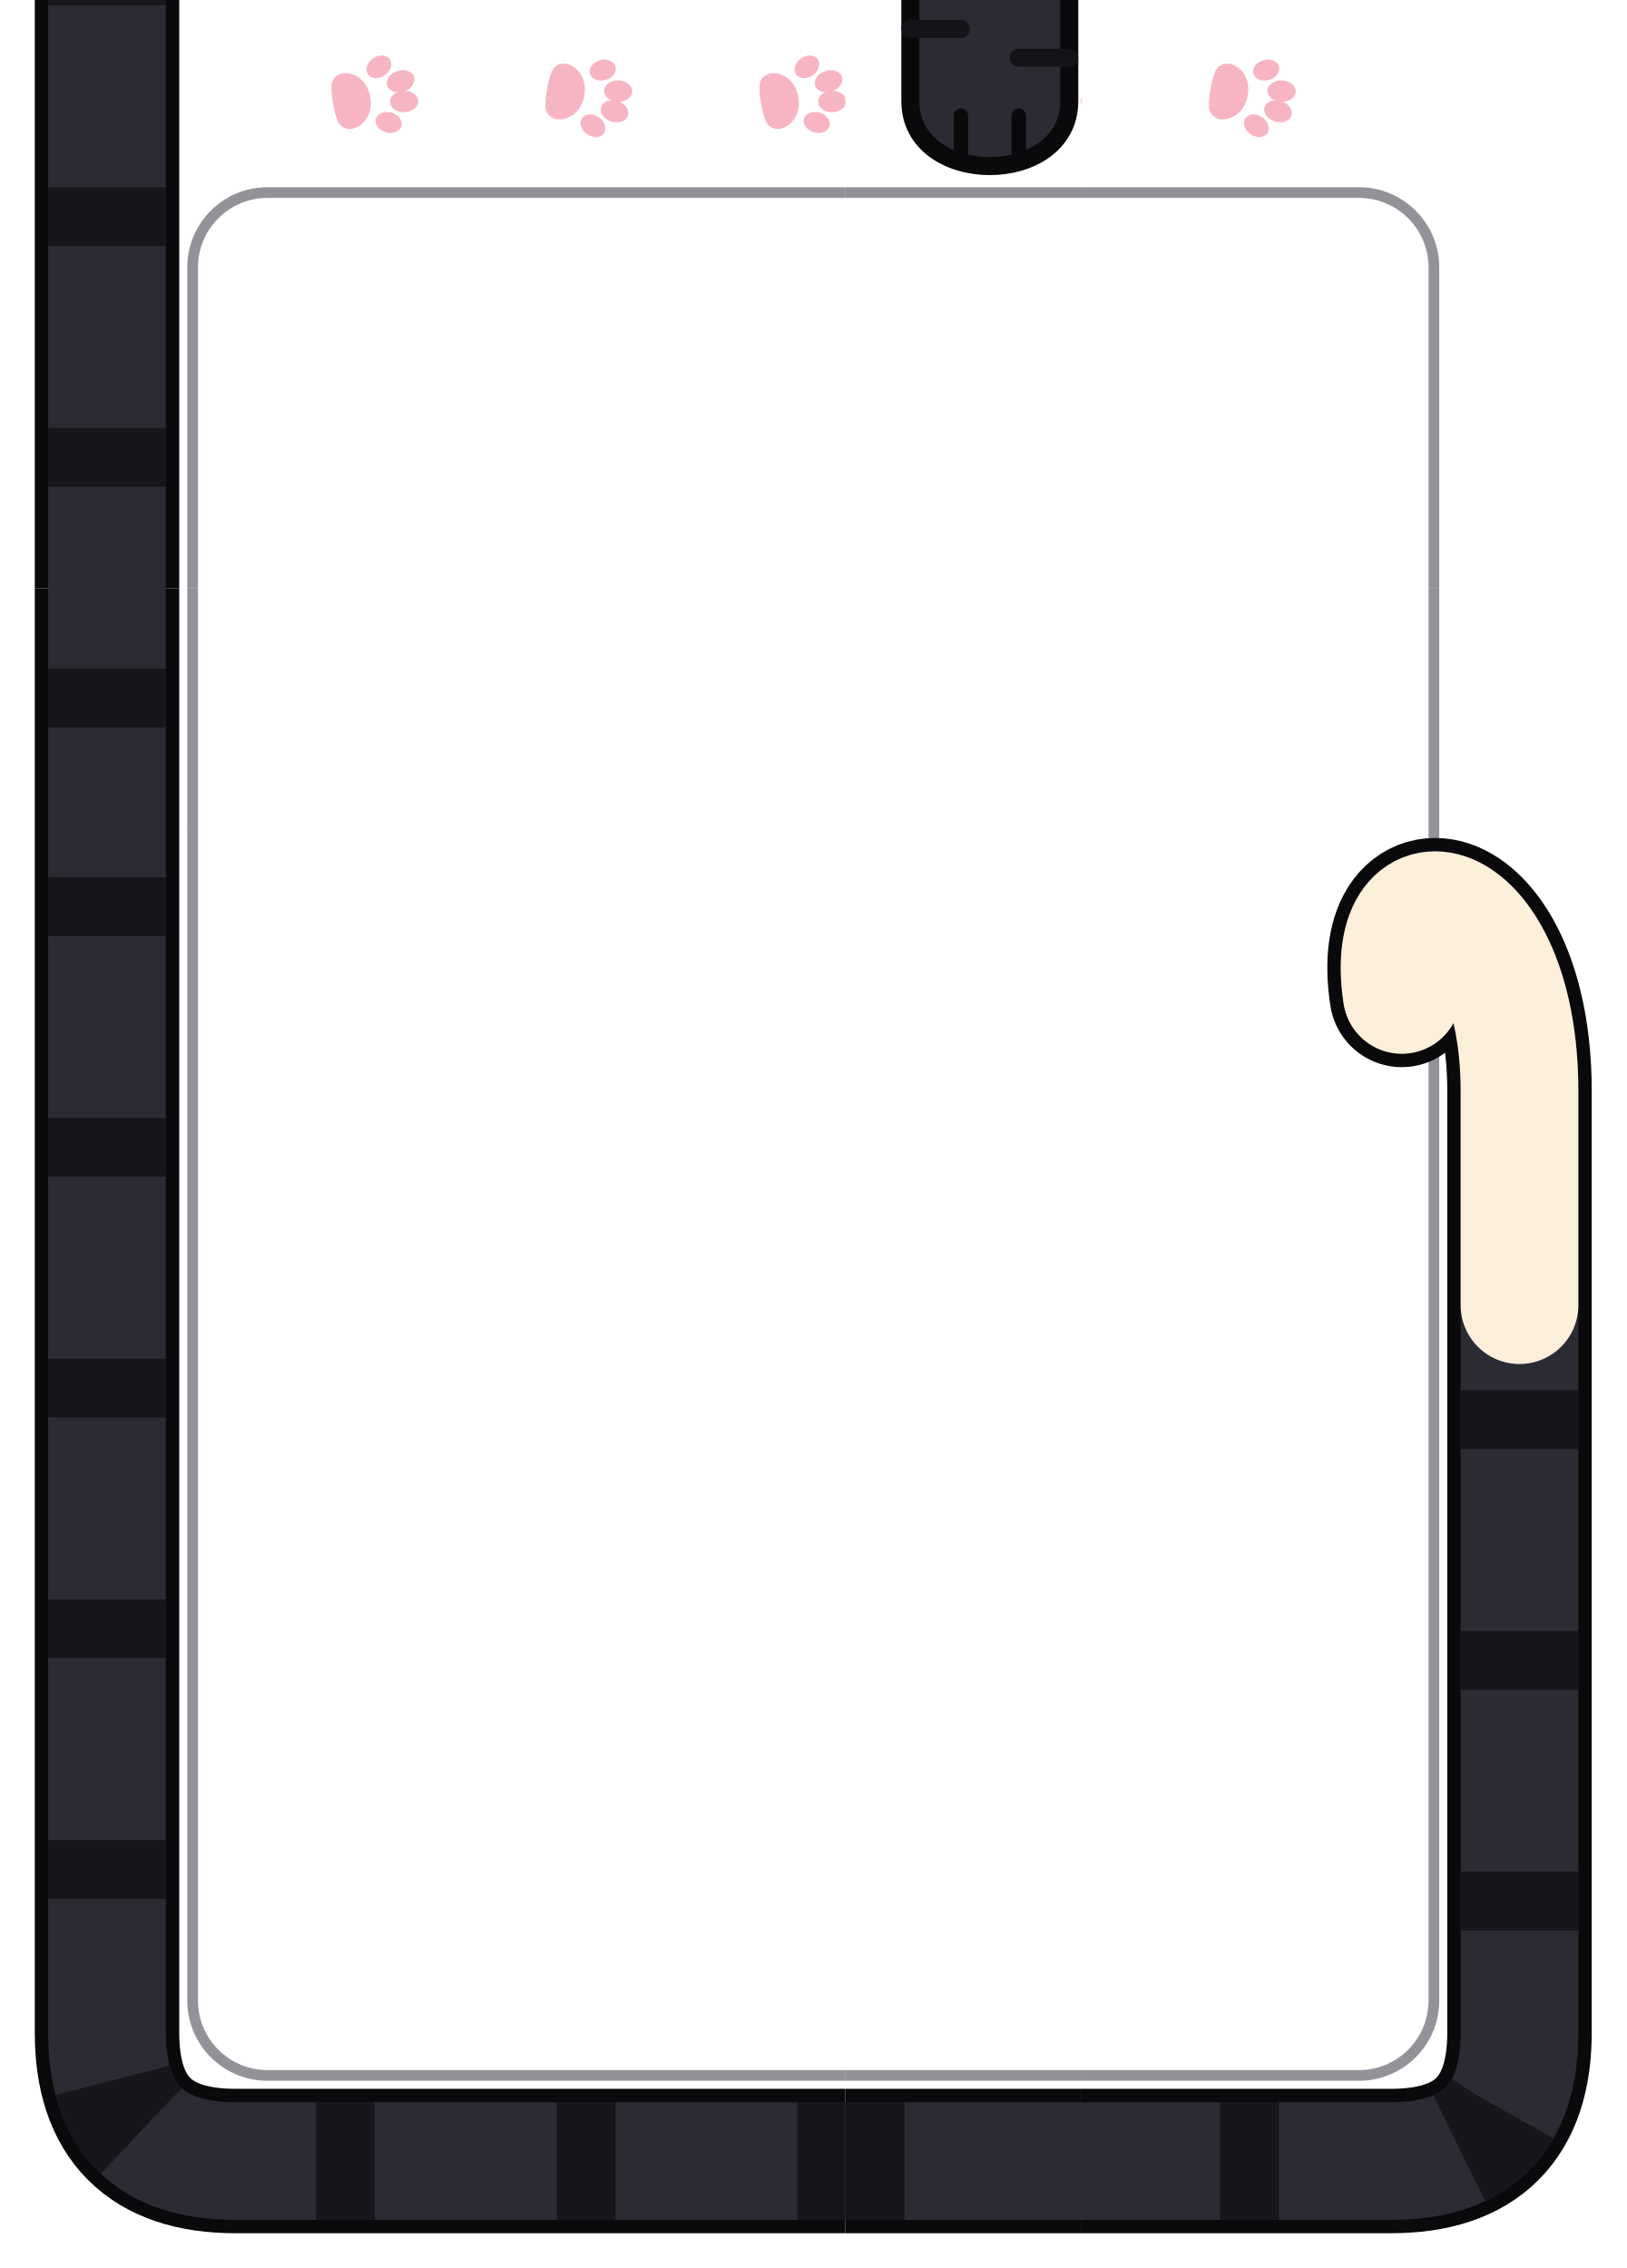
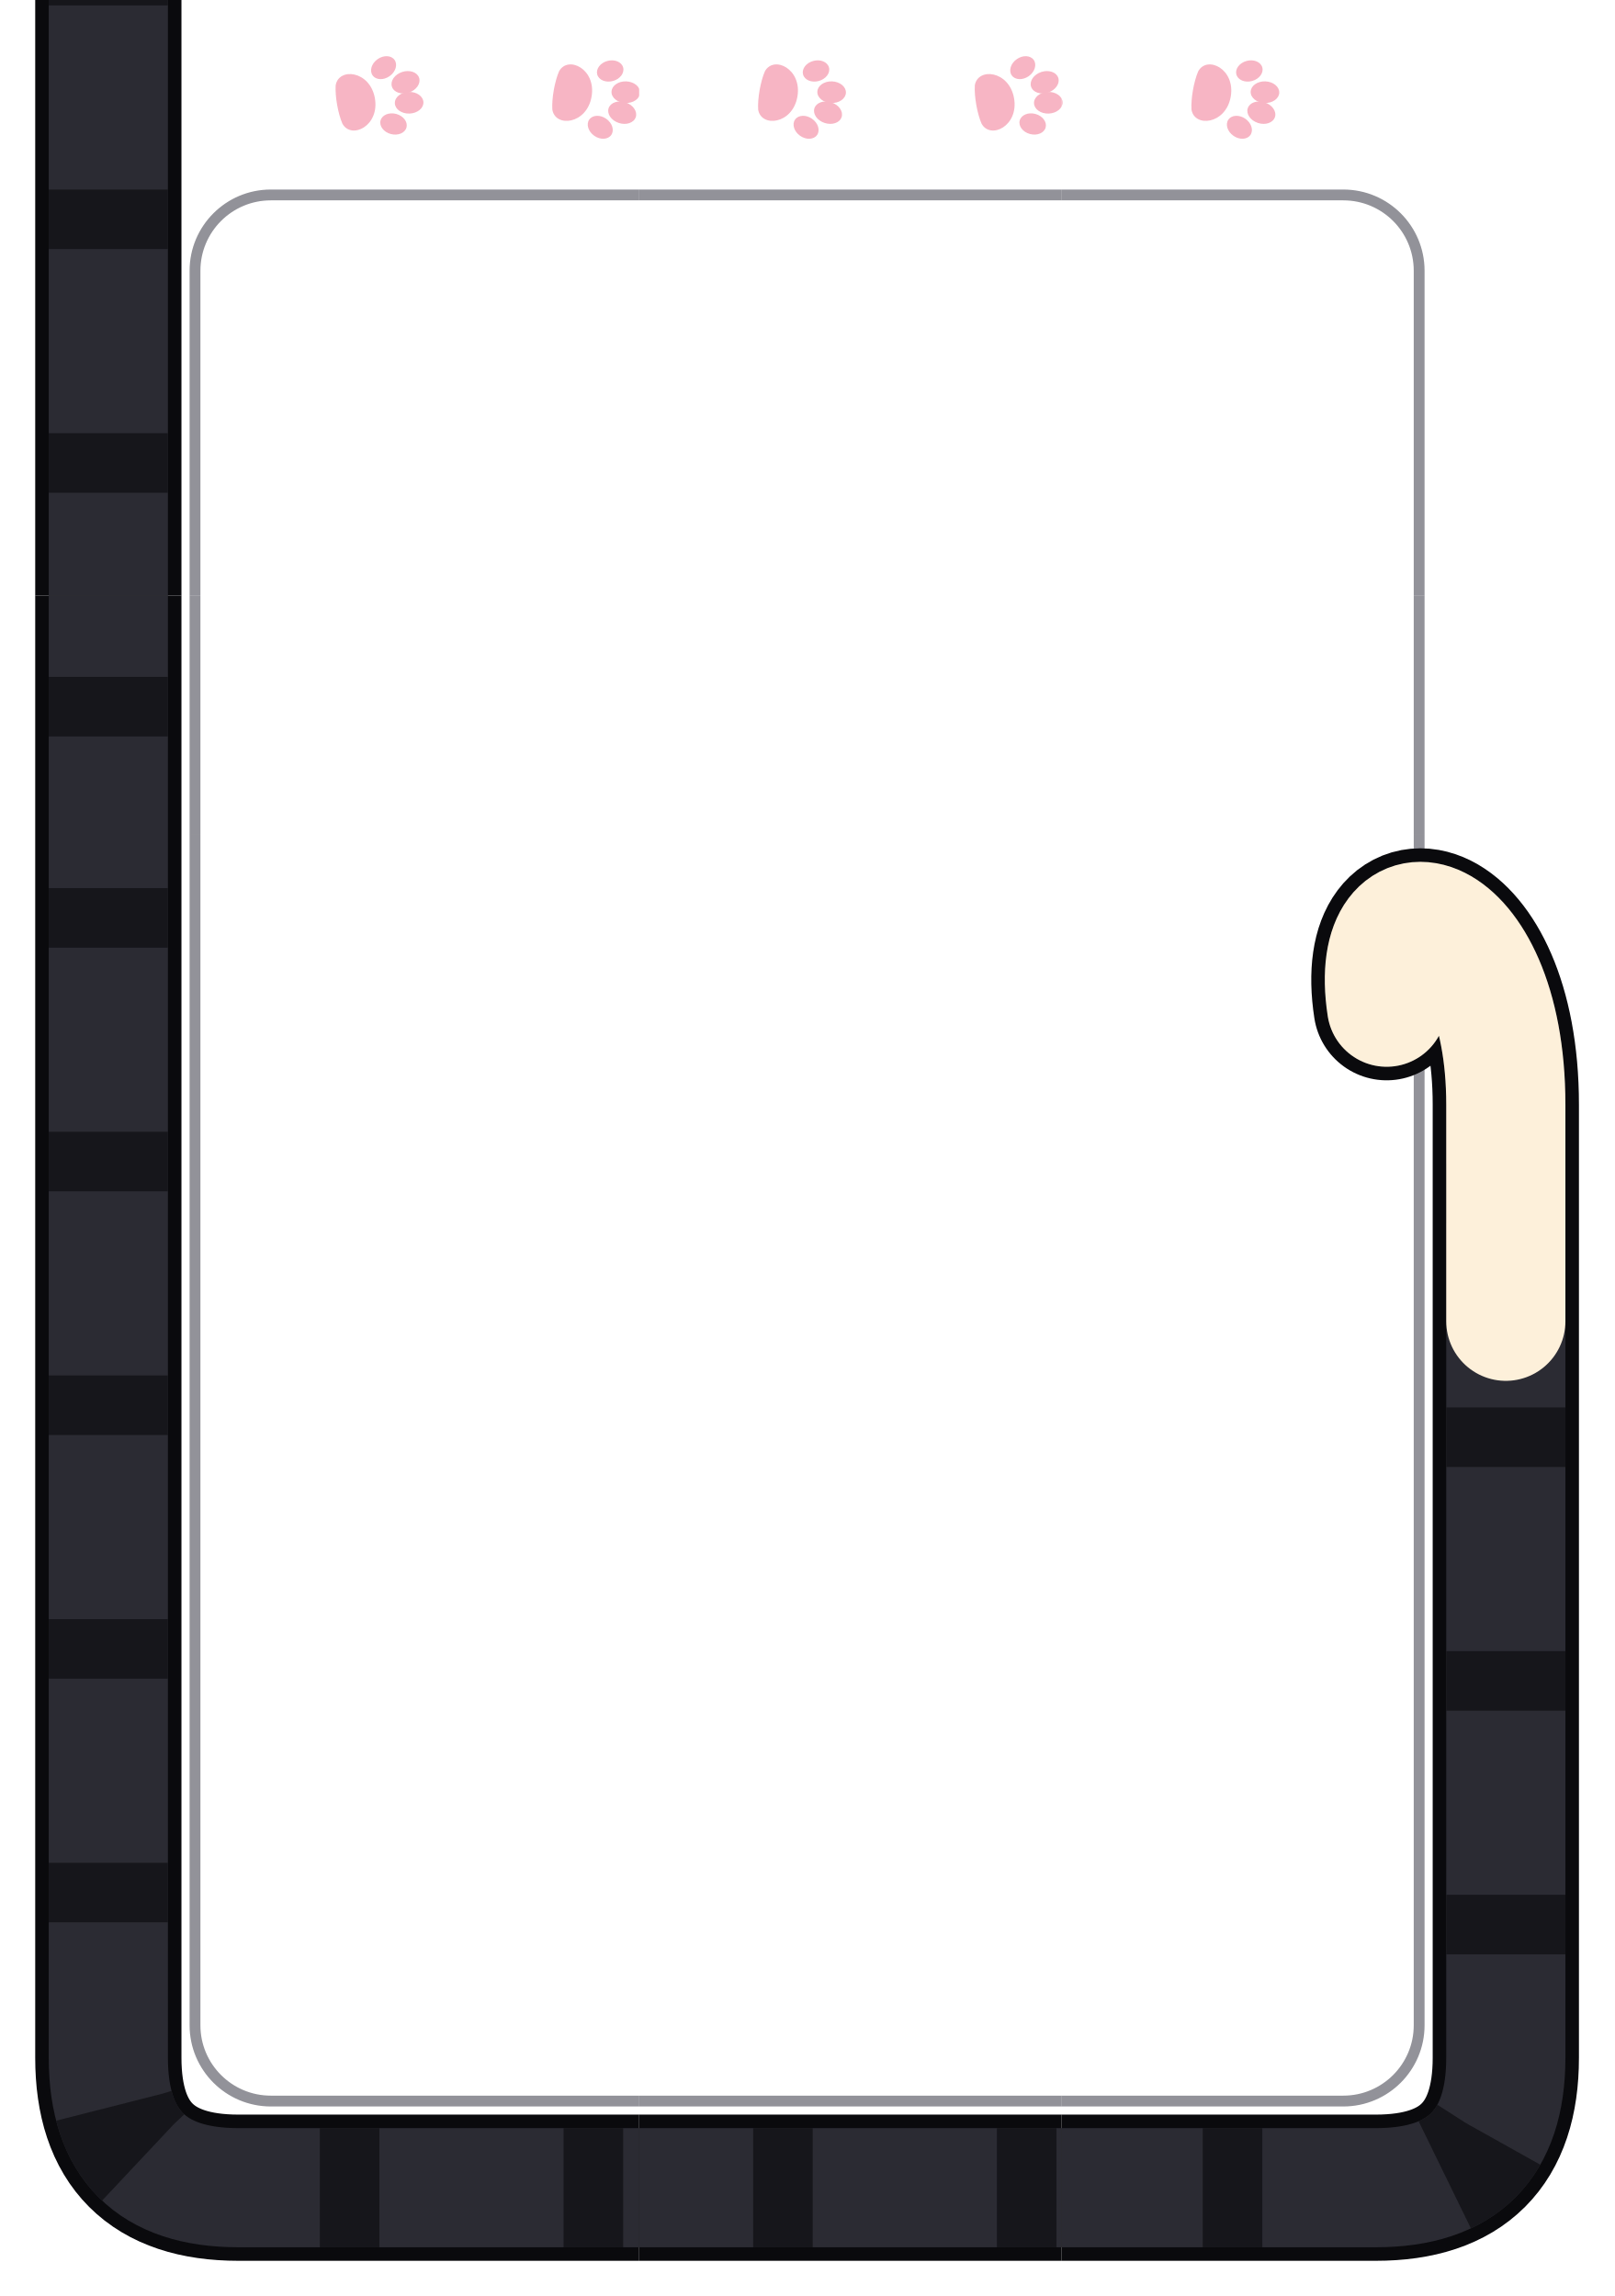
- <svg xmlns="http://www.w3.org/2000/svg" viewBox="0 0 304 424" width="304" height="424">
+ <svg xmlns="http://www.w3.org/2000/svg" viewBox="0 0 298 424" width="298" height="424">
  <defs>
    <g id="frame-art">
      <rect x="36" y="36" width="378" height="808" rx="14" fill="none" stroke="#4a4a55" stroke-width="2" opacity=".6" />
      <path fill="none" stroke-linecap="round" stroke-linejoin="round" d="M20 -10 L20 836 Q20 860 44 860 L406 860 Q430 860 430 836 L430 660 C430 622 404 616 408 642" stroke="#0a0a0d" stroke-width="27" />
      <path fill="none" stroke-linecap="round" stroke-linejoin="round" d="M20 -10 L20 836 Q20 860 44 860 L406 860 Q430 860 430 836 L430 660 C430 622 404 616 408 642" stroke="#2b2b33" stroke-width="22" />
      <path fill="none" d="M20 -10 L20 836 Q20 860 44 860 L406 860 Q430 860 430 836 L430 660 C430 622 404 616 408 642" stroke="#141418" stroke-width="22" stroke-dasharray="11 34" opacity=".9" />
      <path d="M430 700 L430 660 C430 622 404 616 408 642" fill="none" stroke="#fdf0da" stroke-width="22" stroke-linecap="round" />
      <g transform="translate(70 18) rotate(80)">
        <g transform="scale(0.8)" fill="#f5a3b5" opacity=".8">
          <path d="M0 1 C-6.5 1 -8.5 8 -4.5 9.4 C-2 10 2 10 4.5 9.4 C8.5 8 6.5 1 0 1Z" />
          <ellipse cx="-6.6" cy="-2.2" rx="2.4" ry="3.1" transform="rotate(-25 -6.6 -2.2)" />
          <ellipse cx="-2.4" cy="-6.6" rx="2.5" ry="3.3" transform="rotate(-8 -2.4 -6.6)" />
          <ellipse cx="2.4" cy="-6.6" rx="2.5" ry="3.3" transform="rotate(8 2.4 -6.6)" />
          <ellipse cx="6.6" cy="-2.2" rx="2.4" ry="3.1" transform="rotate(25 6.6 -2.2)" />
        </g>
      </g>
      <g transform="translate(110 18) rotate(100)">
        <g transform="scale(0.8)" fill="#f5a3b5" opacity=".8">
          <path d="M0 1 C-6.5 1 -8.5 8 -4.5 9.4 C-2 10 2 10 4.5 9.4 C8.5 8 6.5 1 0 1Z" />
          <ellipse cx="-6.6" cy="-2.2" rx="2.4" ry="3.1" transform="rotate(-25 -6.6 -2.2)" />
          <ellipse cx="-2.4" cy="-6.6" rx="2.5" ry="3.3" transform="rotate(-8 -2.4 -6.6)" />
          <ellipse cx="2.4" cy="-6.6" rx="2.5" ry="3.3" transform="rotate(8 2.4 -6.6)" />
          <ellipse cx="6.6" cy="-2.2" rx="2.4" ry="3.1" transform="rotate(25 6.6 -2.2)" />
        </g>
      </g>
      <g transform="translate(150 18) rotate(80)">
        <g transform="scale(0.8)" fill="#f5a3b5" opacity=".8">
          <path d="M0 1 C-6.5 1 -8.5 8 -4.5 9.4 C-2 10 2 10 4.5 9.4 C8.5 8 6.5 1 0 1Z" />
          <ellipse cx="-6.6" cy="-2.2" rx="2.4" ry="3.1" transform="rotate(-25 -6.6 -2.2)" />
          <ellipse cx="-2.4" cy="-6.6" rx="2.5" ry="3.3" transform="rotate(-8 -2.4 -6.6)" />
          <ellipse cx="2.4" cy="-6.6" rx="2.5" ry="3.3" transform="rotate(8 2.4 -6.6)" />
          <ellipse cx="6.6" cy="-2.2" rx="2.4" ry="3.1" transform="rotate(25 6.6 -2.2)" />
        </g>
      </g>
      <g transform="translate(300 18) rotate(100)">
        <g transform="scale(0.8)" fill="#f5a3b5" opacity=".8">
          <path d="M0 1 C-6.5 1 -8.5 8 -4.5 9.4 C-2 10 2 10 4.5 9.4 C8.5 8 6.5 1 0 1Z" />
          <ellipse cx="-6.6" cy="-2.2" rx="2.4" ry="3.1" transform="rotate(-25 -6.6 -2.2)" />
          <ellipse cx="-2.4" cy="-6.6" rx="2.5" ry="3.3" transform="rotate(-8 -2.4 -6.6)" />
          <ellipse cx="2.4" cy="-6.6" rx="2.5" ry="3.3" transform="rotate(8 2.4 -6.6)" />
          <ellipse cx="6.6" cy="-2.2" rx="2.4" ry="3.1" transform="rotate(25 6.6 -2.2)" />
        </g>
      </g>
      <g transform="translate(340 18) rotate(80)">
        <g transform="scale(0.8)" fill="#f5a3b5" opacity=".8">
          <path d="M0 1 C-6.5 1 -8.5 8 -4.5 9.4 C-2 10 2 10 4.5 9.4 C8.5 8 6.5 1 0 1Z" />
          <ellipse cx="-6.6" cy="-2.2" rx="2.4" ry="3.1" transform="rotate(-25 -6.6 -2.2)" />
          <ellipse cx="-2.4" cy="-6.6" rx="2.5" ry="3.3" transform="rotate(-8 -2.4 -6.6)" />
          <ellipse cx="2.4" cy="-6.6" rx="2.5" ry="3.3" transform="rotate(8 2.4 -6.6)" />
          <ellipse cx="6.6" cy="-2.2" rx="2.4" ry="3.1" transform="rotate(25 6.6 -2.2)" />
        </g>
      </g>
      <g transform="translate(380 18) rotate(100)">
        <g transform="scale(0.8)" fill="#f5a3b5" opacity=".8">
          <path d="M0 1 C-6.5 1 -8.5 8 -4.5 9.4 C-2 10 2 10 4.5 9.4 C8.5 8 6.5 1 0 1Z" />
          <ellipse cx="-6.6" cy="-2.2" rx="2.4" ry="3.1" transform="rotate(-25 -6.6 -2.2)" />
          <ellipse cx="-2.4" cy="-6.6" rx="2.5" ry="3.3" transform="rotate(-8 -2.4 -6.6)" />
          <ellipse cx="2.4" cy="-6.6" rx="2.5" ry="3.3" transform="rotate(8 2.4 -6.6)" />
          <ellipse cx="6.6" cy="-2.2" rx="2.4" ry="3.1" transform="rotate(25 6.6 -2.2)" />
        </g>
      </g>
      <g transform="translate(203 0) scale(1.35)">
        <path d="M-11 -2 L-11 14 C-11 26 11 26 11 14 L11 -2Z" fill="#2b2b33" stroke="#0a0a0d" stroke-width="2.5" />
        <path d="M-4 22 L-4 16 M4 22 L4 16" stroke="#0a0a0d" stroke-width="2" stroke-linecap="round" />
        <path d="M-11 4 H-4 M11 8 H4" stroke="#141418" stroke-width="2.5" stroke-linecap="round" />
      </g>
      <g transform="translate(247 0) scale(1.35)">
        <path d="M-11 -2 L-11 14 C-11 26 11 26 11 14 L11 -2Z" fill="#2b2b33" stroke="#0a0a0d" stroke-width="2.5" />
        <path d="M-4 22 L-4 16 M4 22 L4 16" stroke="#0a0a0d" stroke-width="2" stroke-linecap="round" />
        <path d="M-11 4 H-4 M11 8 H4" stroke="#141418" stroke-width="2.5" stroke-linecap="round" />
      </g>
    </g>
  </defs>
-   <svg x="0" y="0" width="158" height="110" viewBox="0 0 158 110">
+   <svg x="0" y="0" width="118" height="110" viewBox="0 0 118 110">
    <use href="#frame-art" />
  </svg>
-   <svg x="158" y="0" width="44" height="110" viewBox="176 0 44 110">
+   <svg x="118" y="0" width="78" height="110" viewBox="270 0 78 110">
    <use href="#frame-art" />
  </svg>
-   <svg x="202" y="0" width="102" height="110" viewBox="348 0 102 110">
+   <svg x="196" y="0" width="102" height="110" viewBox="348 0 102 110">
    <use href="#frame-art" />
  </svg>
-   <svg x="0" y="110" width="158" height="44" viewBox="0 110 158 44">
+   <svg x="0" y="110" width="118" height="44" viewBox="0 110 118 44">
    <use href="#frame-art" />
  </svg>
-   <svg x="202" y="110" width="102" height="44" viewBox="348 110 102 44">
+   <svg x="196" y="110" width="102" height="44" viewBox="348 110 102 44">
    <use href="#frame-art" />
  </svg>
-   <svg x="0" y="154" width="158" height="270" viewBox="0 610 158 270">
+   <svg x="0" y="154" width="118" height="270" viewBox="0 610 118 270">
    <use href="#frame-art" />
  </svg>
-   <svg x="158" y="154" width="44" height="270" viewBox="194 610 44 270">
+   <svg x="118" y="154" width="78" height="270" viewBox="128 610 78 270">
    <use href="#frame-art" />
  </svg>
-   <svg x="202" y="154" width="102" height="270" viewBox="348 610 102 270">
+   <svg x="196" y="154" width="102" height="270" viewBox="348 610 102 270">
    <use href="#frame-art" />
  </svg>
</svg>
